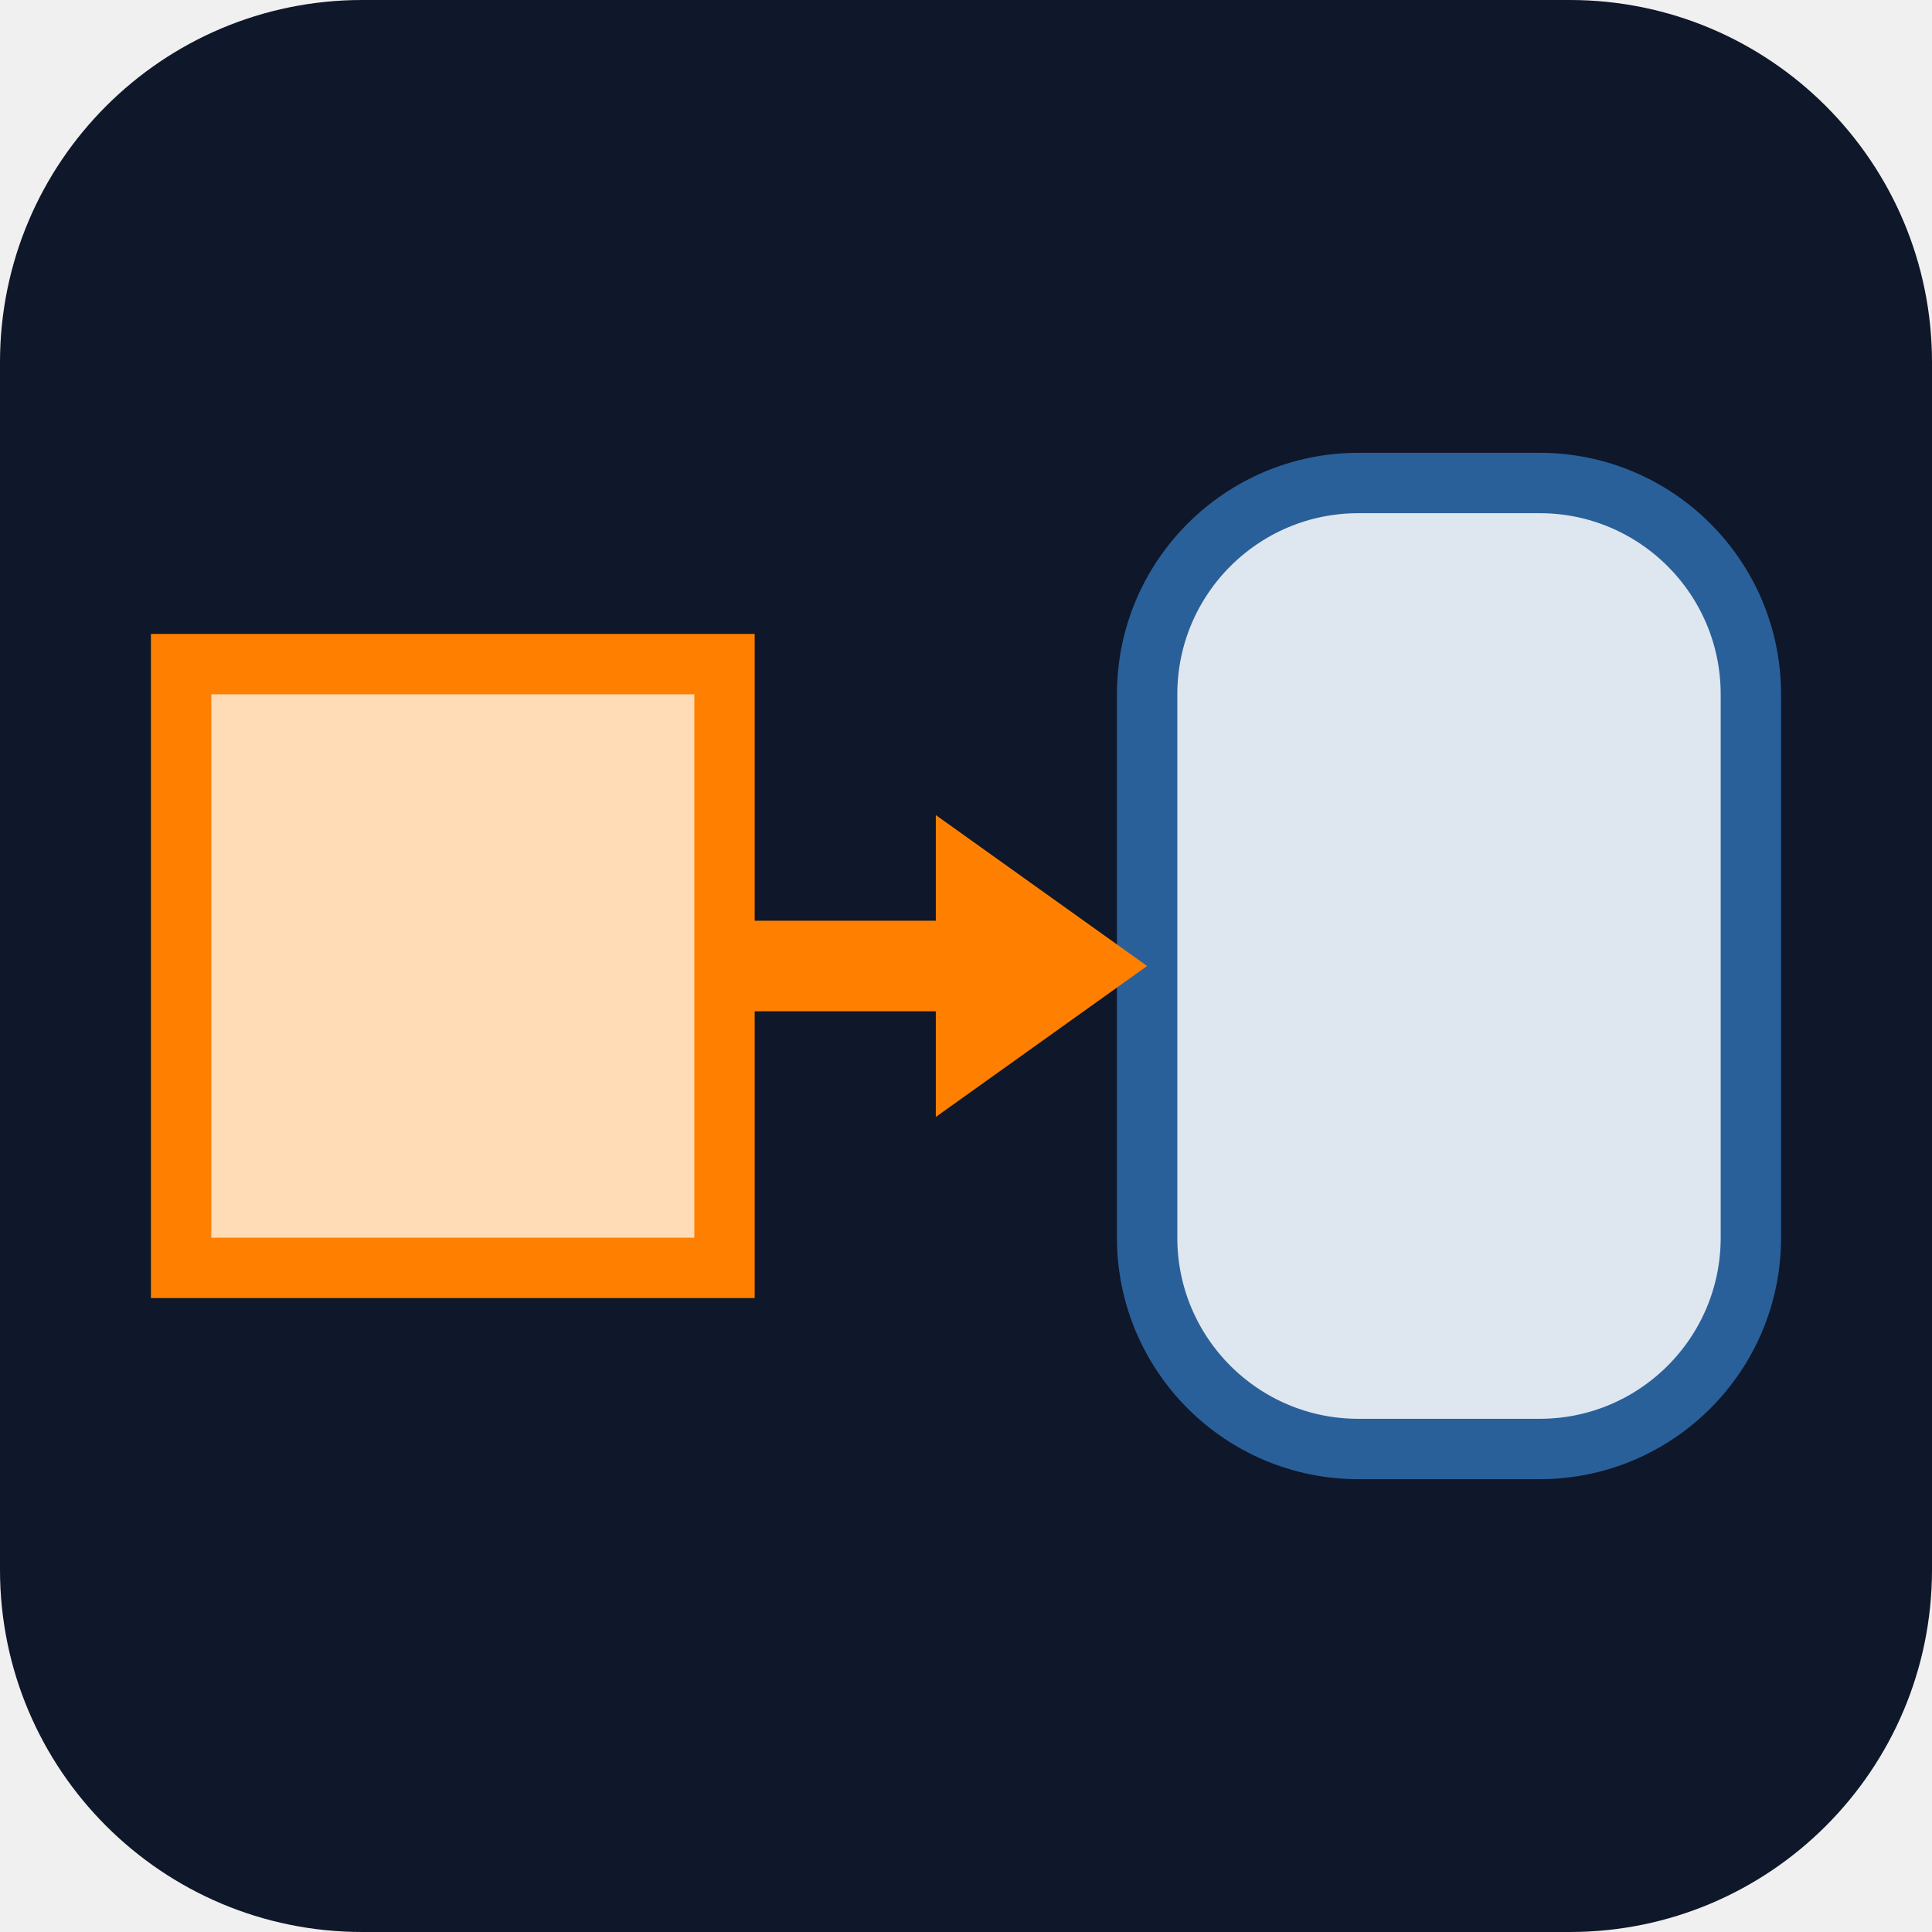
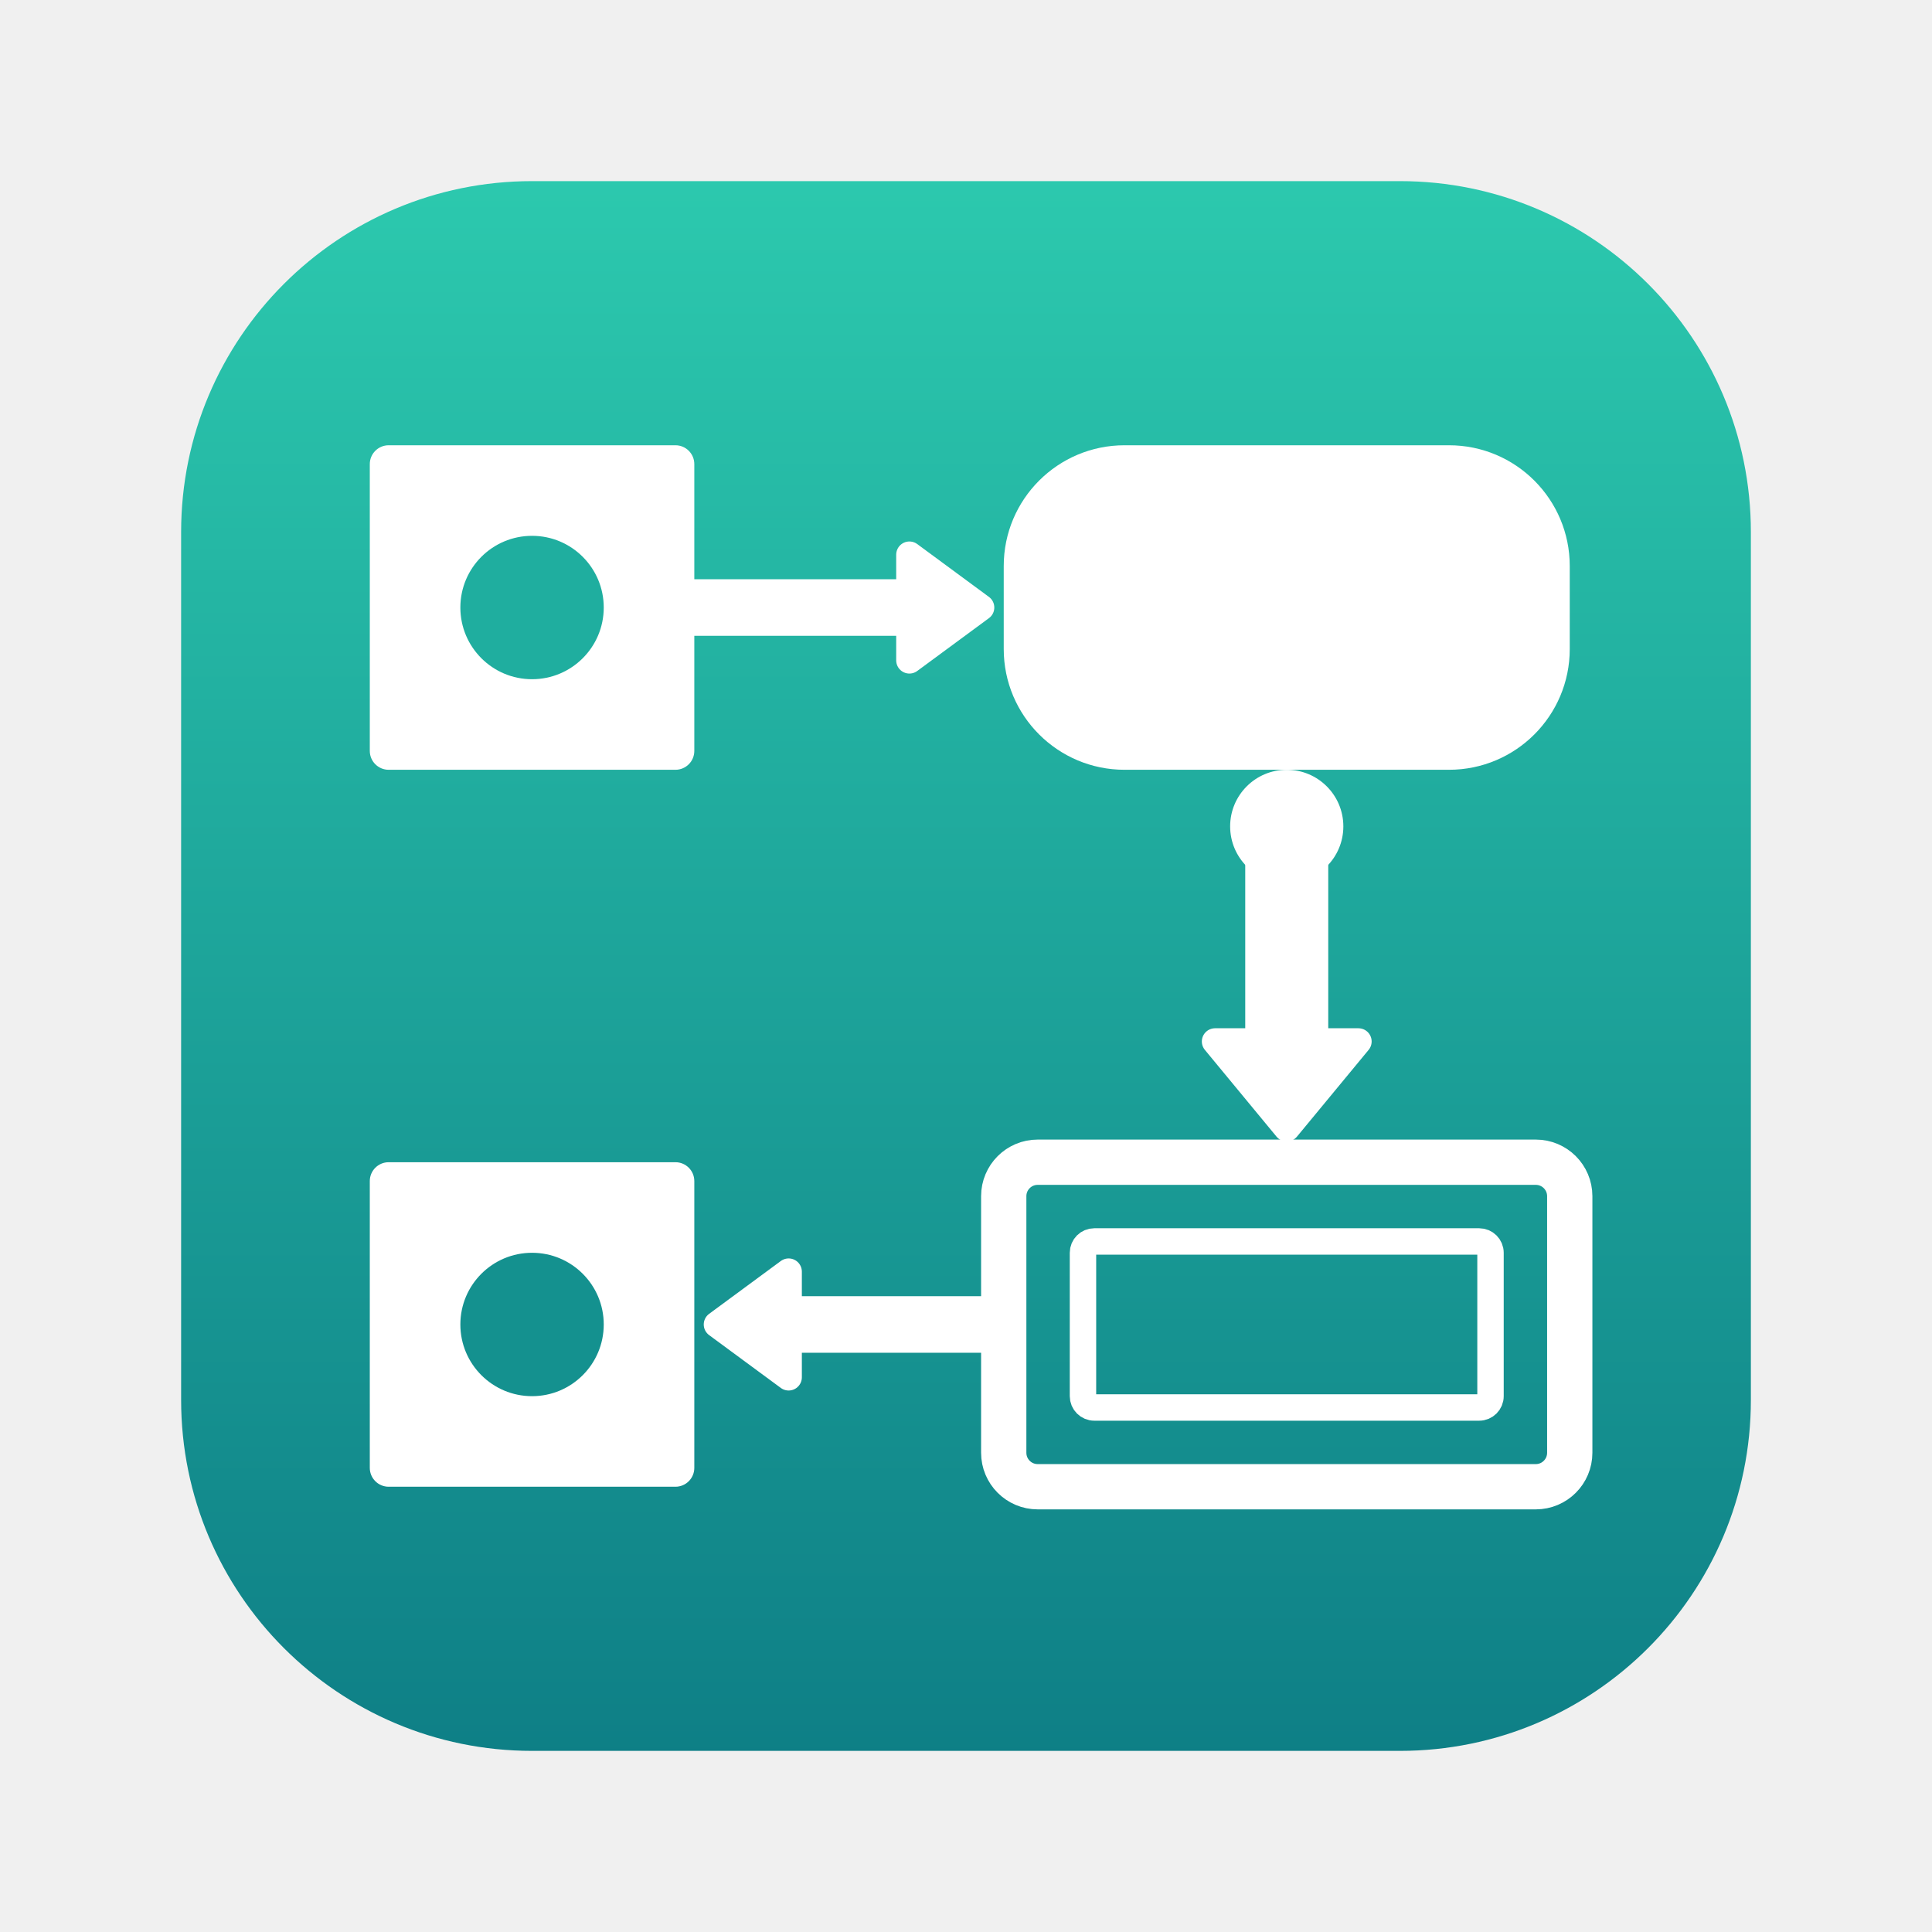
- <svg xmlns="http://www.w3.org/2000/svg" viewBox="0 0 64 64">
-   <rect width="64" height="64" rx="12" fill="#0f172a" />
-   <rect x="6" y="22" width="18" height="20" fill="#FFDBB6" stroke="#FF8000" stroke-width="2" />
-   <rect x="38" y="16" width="20" height="32" rx="7" fill="#DEE6EF" stroke="#2A6099" stroke-width="2" />
-   <path d="M24 32h9" stroke="#FF8000" stroke-width="3" />
-   <path d="M31 27l7 5-7 5z" fill="#FF8000" />
+ <svg xmlns="http://www.w3.org/2000/svg" width="1024" height="1024" viewBox="0 0 1024 1024">
+   <defs>
+     <linearGradient id="bg" x1="0" y1="0" x2="0" y2="1">
+       <stop offset="0" stop-color="#2CC9AE" />
+       <stop offset="1" stop-color="#0E7F86" />
+     </linearGradient>
+   </defs>
+   <rect x="96" y="96" width="832" height="832" rx="186" fill="url(#bg)" />
+   <g fill="#FFFFFF" stroke="#FFFFFF" stroke-linecap="round" stroke-linejoin="round">
+     <rect x="196" y="236" width="172" height="172" rx="10" stroke="none" />
+     <rect x="196" y="616" width="172" height="172" rx="10" stroke="none" />
+     <circle cx="282" cy="322" r="38" fill="#1FAE9F" stroke="none" />
+     <circle cx="282" cy="702" r="38" fill="#14918F" stroke="none" />
+     <rect x="532" y="236" width="300" height="172" rx="64" stroke="none" />
+     <rect x="532" y="616" width="300" height="172" rx="18" fill="none" stroke-width="24" />
+     <rect x="574" y="658" width="216" height="88" rx="6" fill="none" stroke-width="14" />
+     <path d="M368 322 H486" fill="none" stroke-width="30" />
+     <path d="M482 294 L520 322 L482 350 Z" stroke-width="14" />
+     <circle cx="682" cy="438" r="30" stroke="none" />
+     <path d="M682 438 V556" fill="none" stroke-width="44" />
+     <path d="M644 552 L682 598 L720 552 Z" stroke-width="14" />
+     <path d="M520 702 H414" fill="none" stroke-width="30" />
+     <path d="M418 674 L380 702 L418 730 Z" stroke-width="14" />
+   </g>
</svg>
